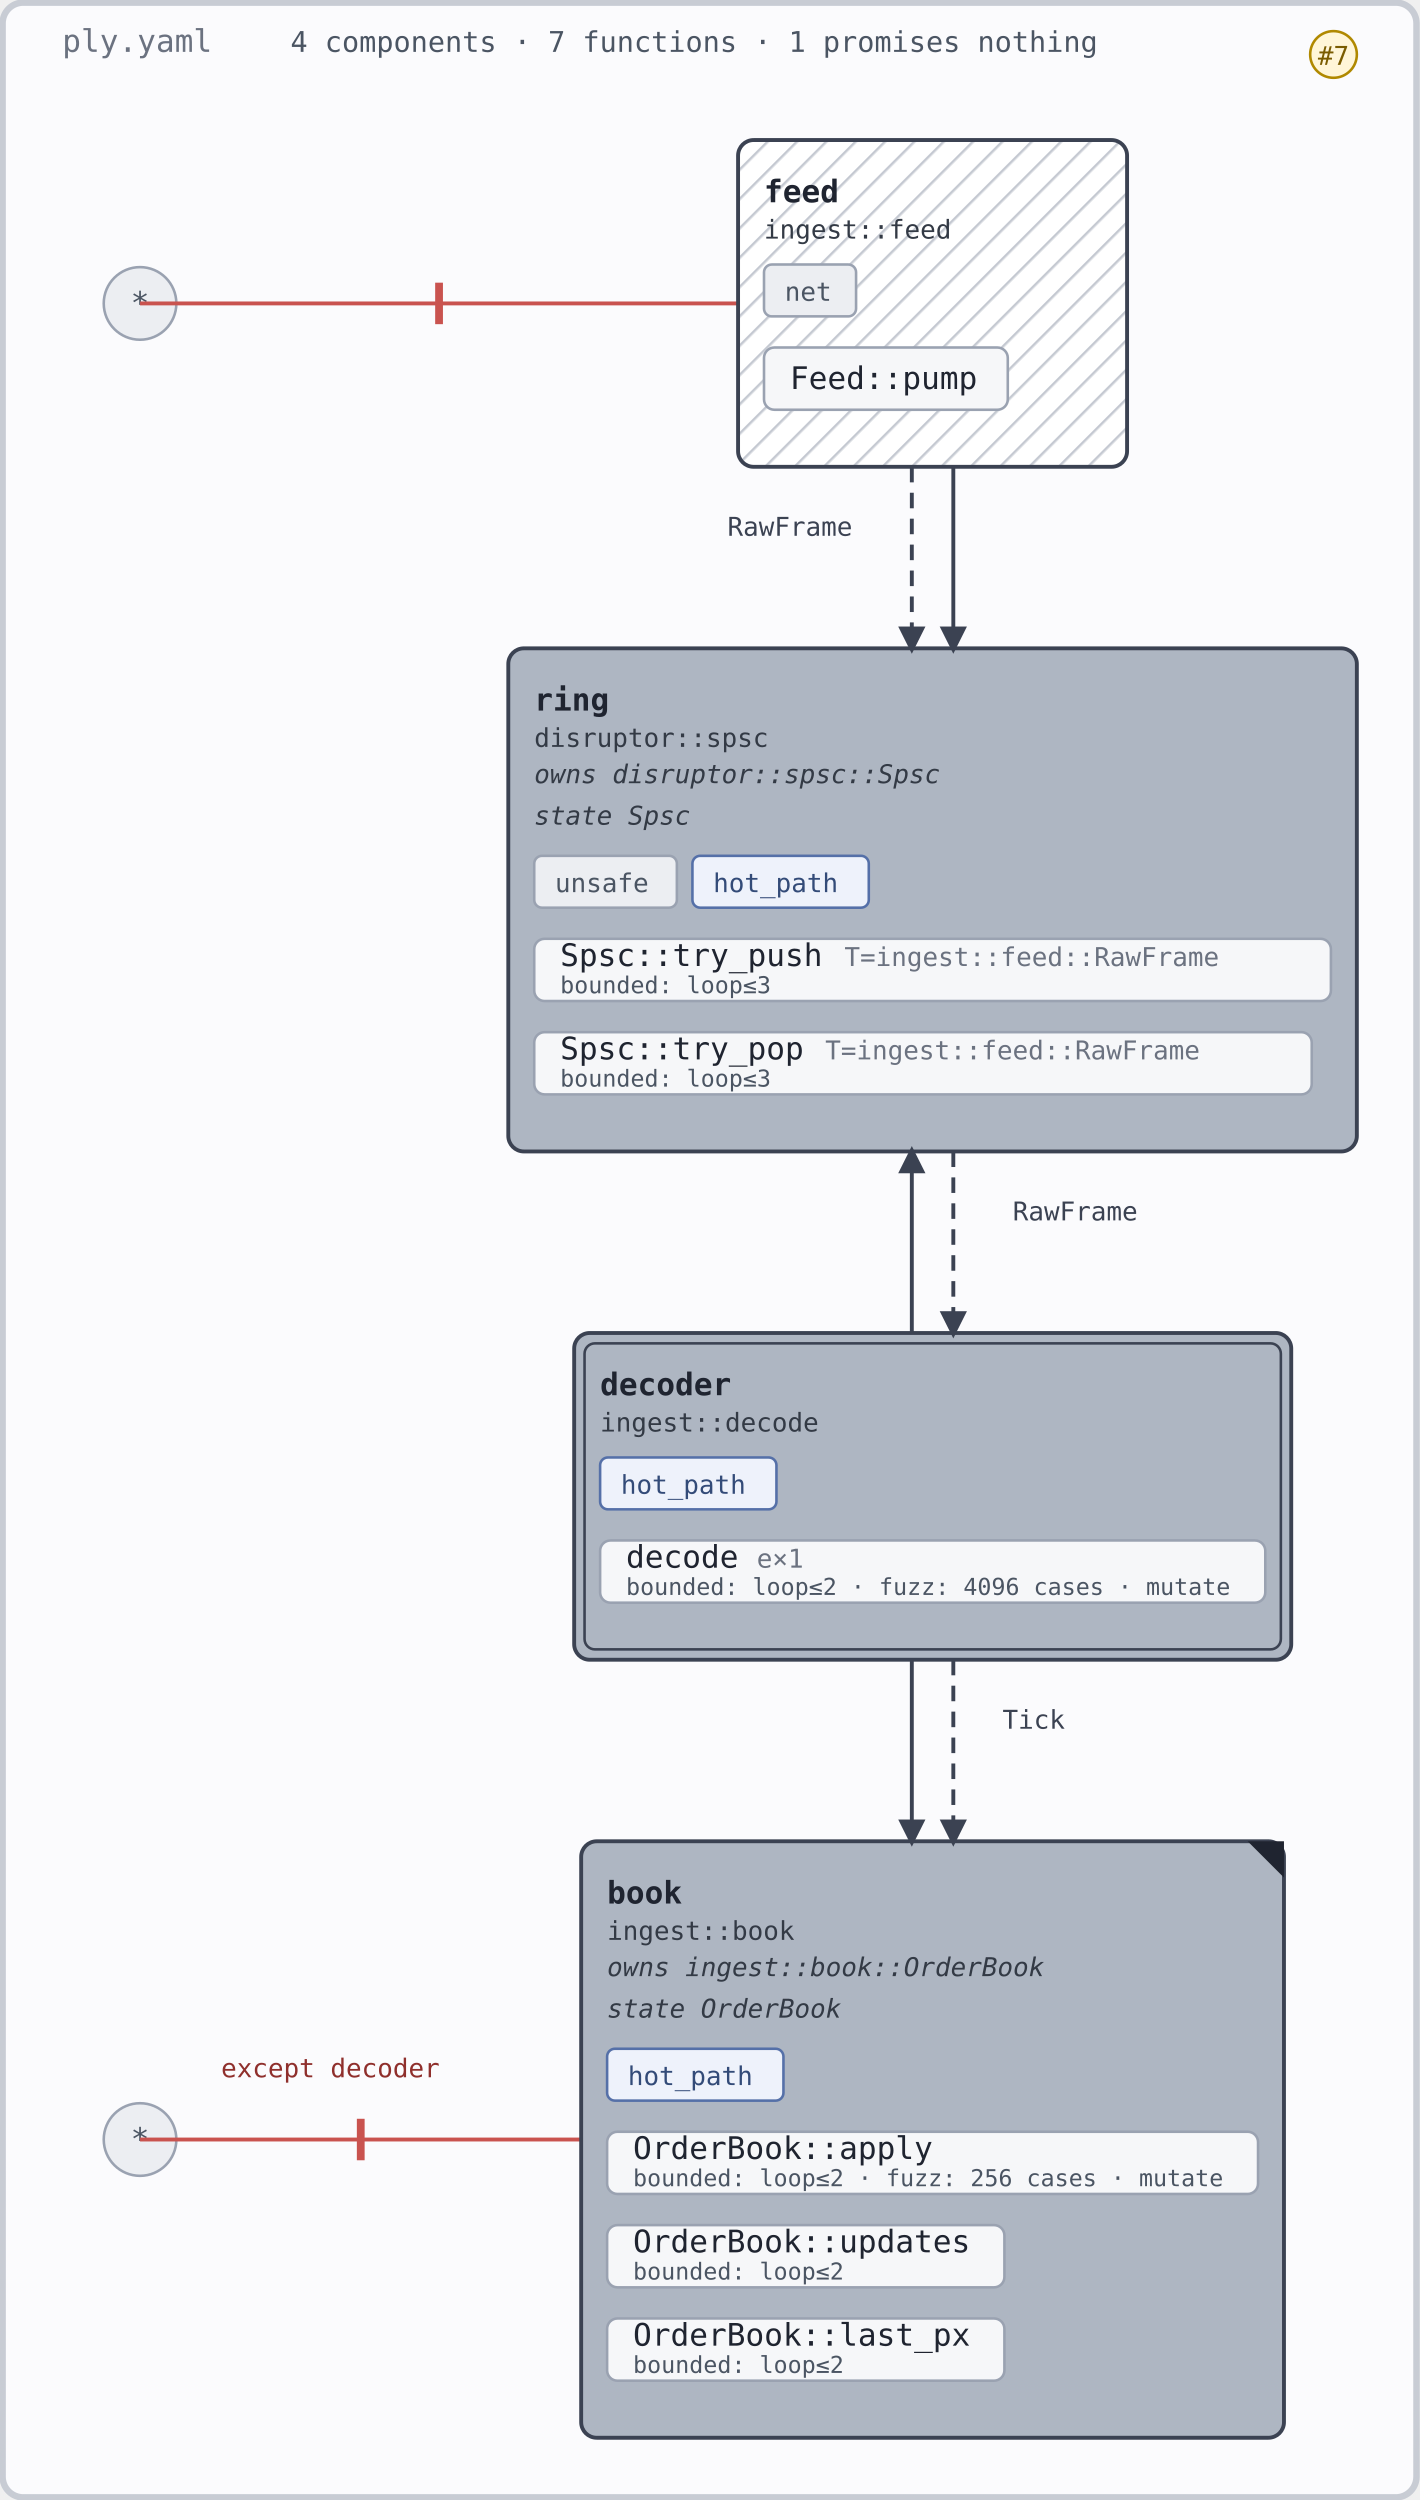
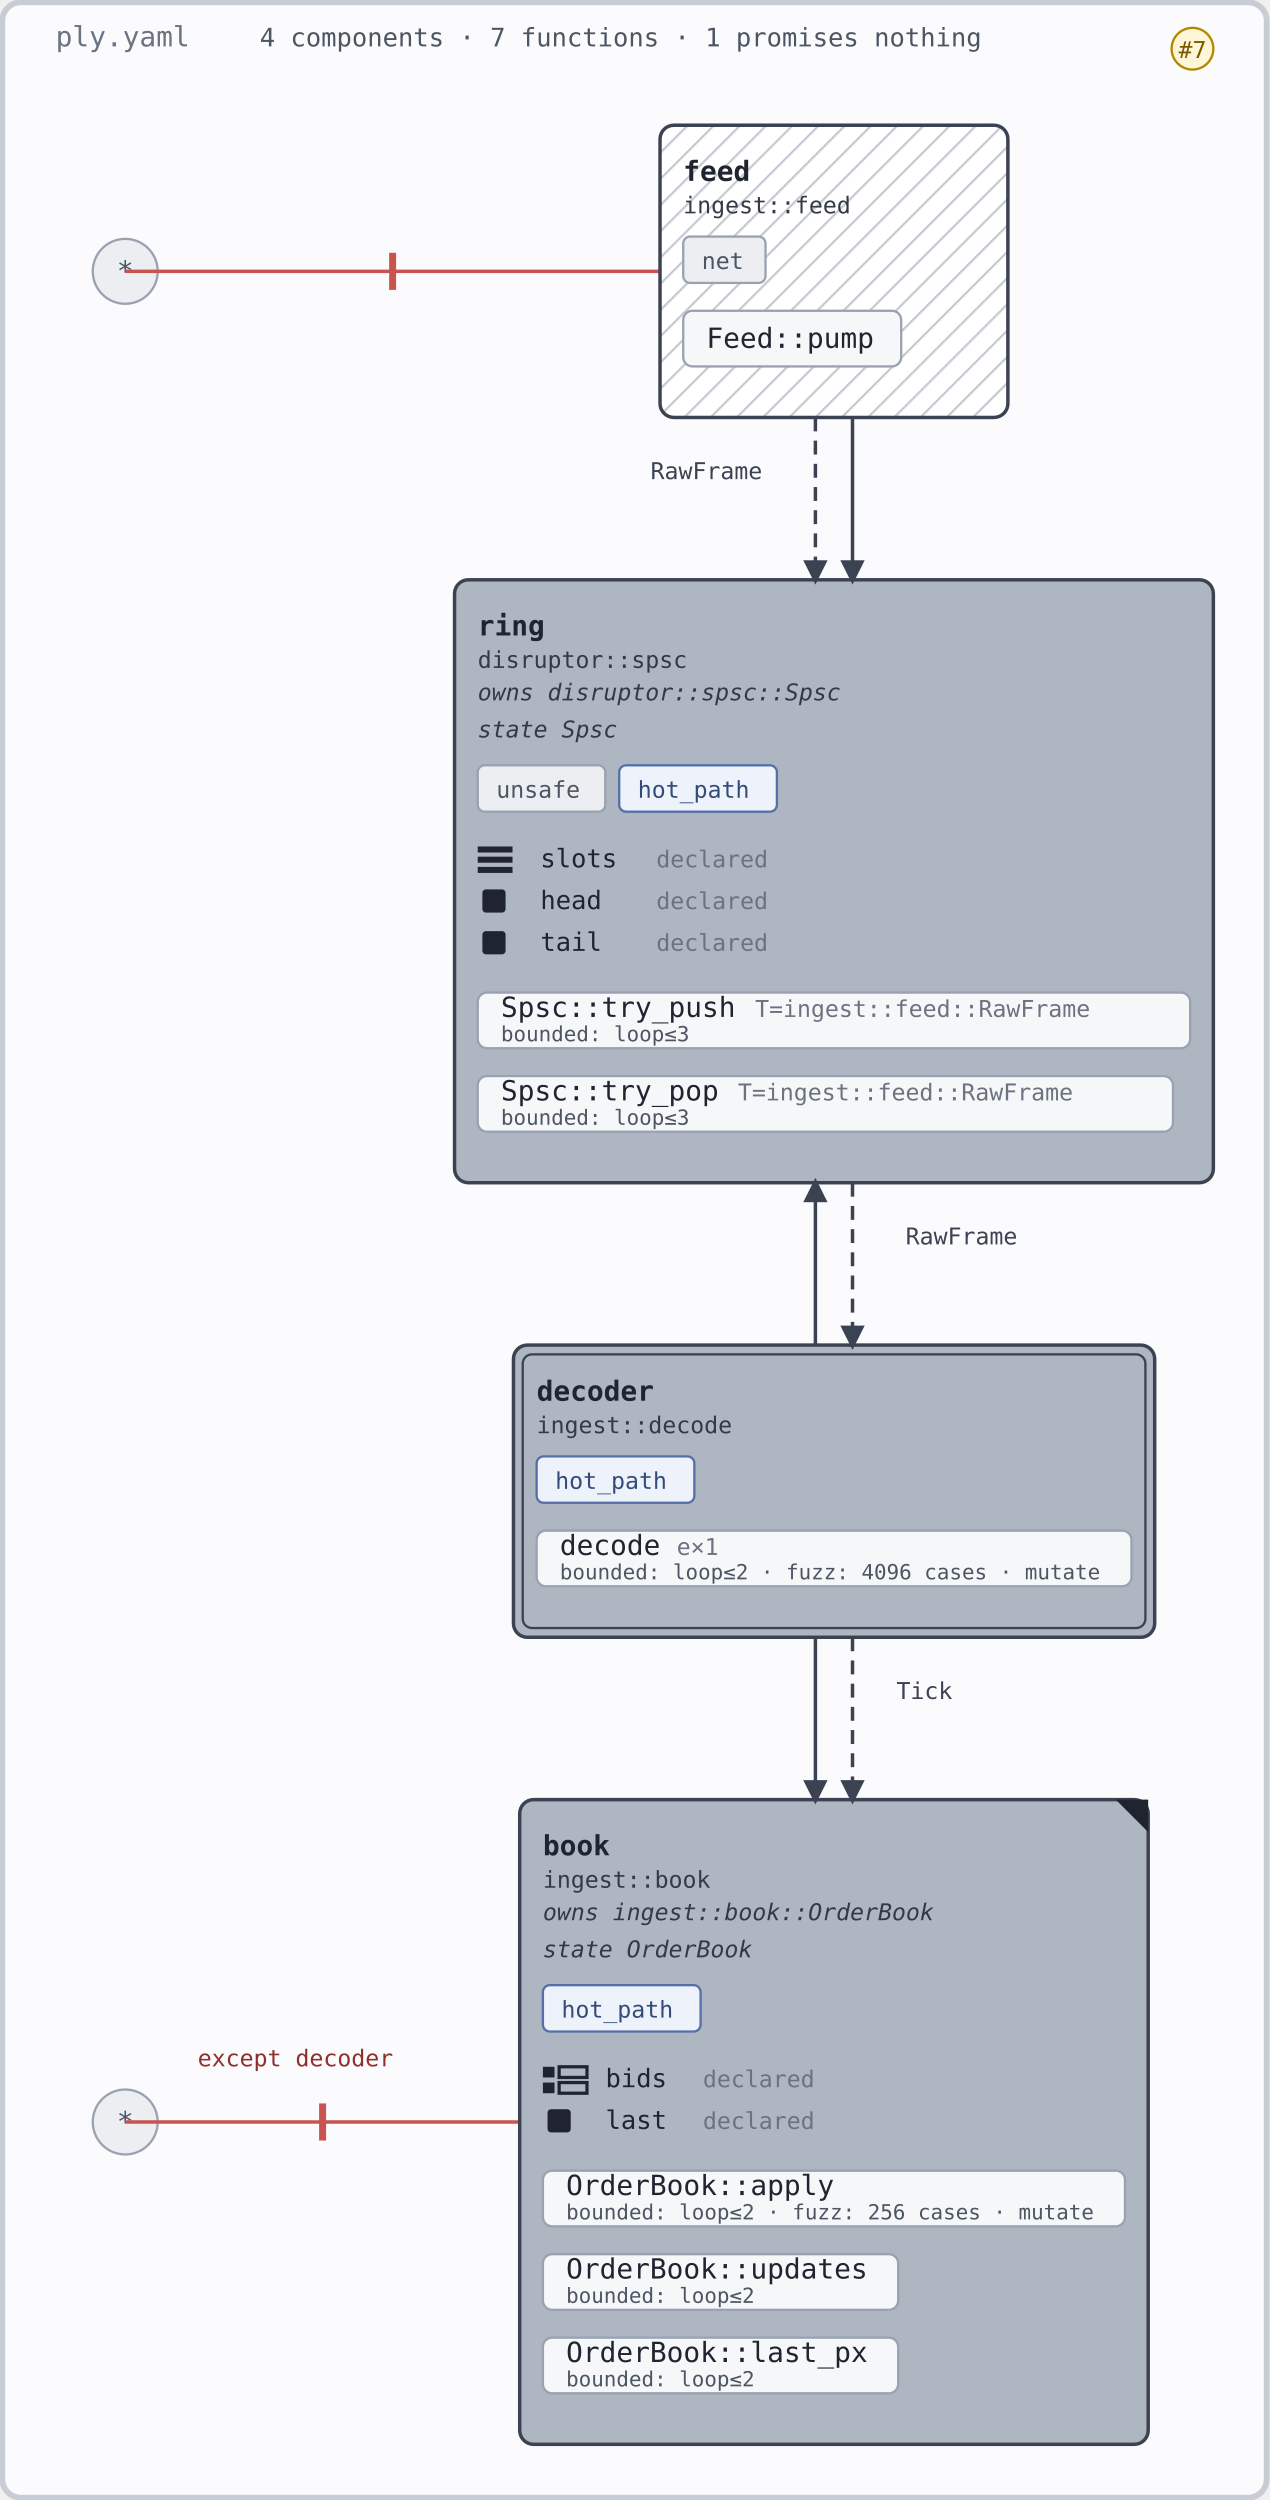
- <svg xmlns="http://www.w3.org/2000/svg" width="547.2" height="964.0" viewBox="0 0 547.2 964.0" font-family="monospace" font-size="12">
-   <style>.workspace-frame{fill:#fbfbfd;stroke:#c8ccd4;stroke-width:2.5}.workspace-title{fill:#6b7280}.verdict-strip-text{fill:#4b5563;font-size:11px}.component-box{stroke:#3b4252;stroke-width:1.5}.hollow-box{stroke-dasharray:6 4}.collapsed-stack{stroke:#3b4252;stroke-width:1.5}.pure-seal{fill:none;stroke:#3b4252}.strict-notch{fill:#1f2430}.component-name{fill:#1f2430;font-weight:bold}.component-anchor{fill:#333a45;font-size:10px}.component-owns{fill:#333a45;font-size:10px;font-style:italic}.ceiling-unclaimed{fill:url(#unclaimed-hatch)}.ceiling-tested{fill:#eef0f3}.ceiling-fuzzed{fill:#d2d7de}.ceiling-bounded{fill:#aeb6c2}.ceiling-proved{fill:#8792a3}.contract-mark{fill:#1f2430}.fn-clause{font:11px ui-monospace,SFMono-Regular,Menlo,monospace;fill:#3c4658}.cap-badge rect{fill:#eceef2;stroke:#9aa2b1}.cap-badge text{fill:#4b5563;font-size:10px}.profile-tag rect{fill:#eef2fb;stroke:#5570a8}.profile-tag text{fill:#334b78;font-size:10px}.fn-chip-box{fill:#f6f7f9;stroke:#9aa2b1}.fn-chip-box-synth{fill:#ecdff5;stroke:#9aa2b1}.fn-name{fill:#1f2430}.fn-checks{fill:#4b5563;font-size:9px}.fn-check-with{fill:#6b7280;font-size:10px}.fn-examples{fill:#6b7280;font-size:10px}.fn-shield{fill:none;stroke:#9a7a1f;font-size:13px}.unresolved-pin circle,.registry-pin circle{fill:#fff6d8;stroke:#b08900}.pin-label{fill:#7a5c00;font-size:10px;text-anchor:middle}.edge-line{fill:none;stroke:#3b4252;stroke-width:1.5}.edge-label{fill:#3b4252;font-size:10px;text-anchor:middle}.deny-line{fill:none;stroke:#c9534f;stroke-width:1.5}.deny-bar{stroke:#c9534f;stroke-width:3}.deny-except{fill:#8f2f2c;font-size:10px;text-anchor:middle}.any-node circle{fill:#eceef2;stroke:#9aa2b1}.any-label{fill:#4b5563;text-anchor:middle}.external-box{fill:none;stroke:#3b4252;stroke-width:1.5}#arrow path{fill:#3b4252}@media (prefers-color-scheme: dark){.workspace-frame{fill:#15171c;stroke:#333947}.workspace-title{fill:#8b93a1}.verdict-strip-text{fill:#a3abb9}.component-box,.collapsed-stack,.external-box{stroke:#8891a3}.component-name{fill:#e6e9ef}.component-anchor,.component-owns{fill:#98a0ae}.ceiling-unclaimed{fill:url(#unclaimed-hatch-dark)}.ceiling-tested{fill:#242832}.ceiling-fuzzed{fill:#333947}.ceiling-bounded{fill:#464e60}.ceiling-proved{fill:#5b6479}.contract-mark{fill:#c8cede}.fn-clause{fill:#aab3c4}.cap-badge rect{fill:#252a35;stroke:#6d7686}.cap-badge text{fill:#b6bdca}.profile-tag rect{fill:#1d2532;stroke:#5570a8}.profile-tag text{fill:#9fb6dd}.fn-chip-box{fill:#1c1f27;stroke:#6d7686}.fn-chip-box-synth{fill:#2a2033;stroke:#6d7686}.fn-name{fill:#e6e9ef}.fn-checks{fill:#a3abb9}.fn-check-with,.fn-examples{fill:#8b93a1}.pure-seal,.strict-notch{fill:#c8cede}.pure-seal{fill:none;stroke:#c8cede}.edge-line{stroke:#98a0ae}.edge-label{fill:#a3abb9}.deny-line,.deny-bar{stroke:#e8524b}.deny-except{fill:#e8524b}.any-node circle{fill:#252a35;stroke:#6d7686}.any-label{fill:#a3abb9}.unresolved-pin circle,.registry-pin circle{fill:#2e2814;stroke:#d4a72c}.pin-label{fill:#e3c66b}#arrow path{fill:#98a0ae}}</style>
+ <svg xmlns="http://www.w3.org/2000/svg" width="547.2" height="1078.0" viewBox="0 0 547.2 1078.0" font-family="monospace" font-size="12">
+   <style>.workspace-frame{fill:#fbfbfd;stroke:#c8ccd4;stroke-width:2.5}.workspace-title{fill:#6b7280}.verdict-strip-text{fill:#4b5563;font-size:11px}.component-box{stroke:#3b4252;stroke-width:1.5}.hollow-box{stroke-dasharray:6 4}.collapsed-stack{stroke:#3b4252;stroke-width:1.5}.pure-seal{fill:none;stroke:#3b4252}.strict-notch{fill:#1f2430}.component-name{fill:#1f2430;font-weight:bold}.component-anchor{fill:#333a45;font-size:10px}.component-owns{fill:#333a45;font-size:10px;font-style:italic}.ceiling-unclaimed{fill:url(#unclaimed-hatch)}.ceiling-tested{fill:#eef0f3}.ceiling-fuzzed{fill:#d2d7de}.ceiling-bounded{fill:#aeb6c2}.ceiling-proved{fill:#8792a3}.contract-mark{fill:#1f2430}.fn-clause{font:11px ui-monospace,SFMono-Regular,Menlo,monospace;fill:#3c4658}.cap-badge rect{fill:#eceef2;stroke:#9aa2b1}.cap-badge text{fill:#4b5563;font-size:10px}.profile-tag rect{fill:#eef2fb;stroke:#5570a8}.profile-tag text{fill:#334b78;font-size:10px}.fn-chip-box{fill:#f6f7f9;stroke:#9aa2b1}.fn-chip-box-synth{fill:#ecdff5;stroke:#9aa2b1}.fn-name{fill:#1f2430}.fn-checks{fill:#4b5563;font-size:9px}.fn-check-with{fill:#6b7280;font-size:10px}.fn-examples{fill:#6b7280;font-size:10px}.fn-shield{fill:none;stroke:#9a7a1f;font-size:13px}.unresolved-pin circle,.registry-pin circle{fill:#fff6d8;stroke:#b08900}.pin-label{fill:#7a5c00;font-size:10px;text-anchor:middle}.edge-line{fill:none;stroke:#3b4252;stroke-width:1.5}.edge-label{fill:#3b4252;font-size:10px;text-anchor:middle}.deny-line{fill:none;stroke:#c9534f;stroke-width:1.5}.deny-bar{stroke:#c9534f;stroke-width:3}.deny-except{fill:#8f2f2c;font-size:10px;text-anchor:middle}.any-node circle{fill:#eceef2;stroke:#9aa2b1}.any-label{fill:#4b5563;text-anchor:middle}.external-box{fill:none;stroke:#3b4252;stroke-width:1.5}#arrow path{fill:#3b4252}@media (prefers-color-scheme: dark){.workspace-frame{fill:#15171c;stroke:#333947}.workspace-title{fill:#8b93a1}.verdict-strip-text{fill:#a3abb9}.component-box,.collapsed-stack,.external-box{stroke:#8891a3}.component-name{fill:#e6e9ef}.component-anchor,.component-owns{fill:#98a0ae}.ceiling-unclaimed{fill:url(#unclaimed-hatch-dark)}.ceiling-tested{fill:#242832}.ceiling-fuzzed{fill:#333947}.ceiling-bounded{fill:#464e60}.ceiling-proved{fill:#5b6479}.contract-mark{fill:#c8cede}.fn-clause{fill:#aab3c4}.cap-badge rect{fill:#252a35;stroke:#6d7686}.cap-badge text{fill:#b6bdca}.profile-tag rect{fill:#1d2532;stroke:#5570a8}.profile-tag text{fill:#9fb6dd}.fn-chip-box{fill:#1c1f27;stroke:#6d7686}.fn-chip-box-synth{fill:#2a2033;stroke:#6d7686}.fn-name{fill:#e6e9ef}.fn-checks{fill:#a3abb9}.fn-check-with,.fn-examples{fill:#8b93a1}.pure-seal,.strict-notch{fill:#c8cede}.pure-seal{fill:none;stroke:#c8cede}.edge-line{stroke:#98a0ae}.edge-label{fill:#a3abb9}.deny-line,.deny-bar{stroke:#e8524b}.deny-except{fill:#e8524b}.any-node circle{fill:#252a35;stroke:#6d7686}.any-label{fill:#a3abb9}.unresolved-pin circle,.registry-pin circle{fill:#2e2814;stroke:#d4a72c}.pin-label{fill:#e3c66b}#arrow path{fill:#98a0ae}}.state-glyph-ink{fill:#1f2430}.state-glyph-out{fill:none;stroke:#1f2430;stroke-width:1.4}.state-glyph-front{fill:#fbfbfd}.state-glyph-dashed{stroke-dasharray:3 2.4}.state-glyph-hatched{fill:url(#state-hatch);stroke:#1f2430;stroke-width:1}.state-field-name{fill:#1f2430;font-size:11px}.state-field-type{fill:#6b7280;font-size:10px}@media (prefers-color-scheme: dark){.state-glyph-ink{fill:#c8cede}.state-glyph-out{fill:none;stroke:#c8cede}.state-glyph-front{fill:#15171c}.state-glyph-hatched{fill:url(#state-hatch-dark);stroke:#c8cede;stroke-width:1}.state-field-name{fill:#e6e9ef}.state-field-type{fill:#8b93a1}}</style>
  <defs>
    <marker id="arrow" viewBox="0 0 10 10" refX="8" refY="5" markerWidth="7" markerHeight="7" orient="auto-start-reverse">
      <path d="M 0 0 L 10 5 L 0 10 z" />
    </marker>
    <pattern id="unclaimed-hatch" patternUnits="userSpaceOnUse" width="8" height="8" patternTransform="rotate(45)">
      <rect width="8" height="8" fill="#fff" />
      <line x1="0" y1="0" x2="0" y2="8" stroke="#c8ccd4" stroke-width="2" />
    </pattern>
    <pattern id="unclaimed-hatch-dark" patternUnits="userSpaceOnUse" width="8" height="8" patternTransform="rotate(45)">
      <rect width="8" height="8" fill="#15171c" />
      <line x1="0" y1="0" x2="0" y2="8" stroke="#4a5262" stroke-width="2" />
    </pattern>
+     <pattern id="state-hatch" patternUnits="userSpaceOnUse" width="4" height="4" patternTransform="rotate(-45)">
+       <rect width="4" height="4" fill="#fff" />
+       <rect width="1.4" height="4" fill="#c8ccd4" />
+     </pattern>
+     <pattern id="state-hatch-dark" patternUnits="userSpaceOnUse" width="4" height="4" patternTransform="rotate(-45)">
+       <rect width="4" height="4" fill="#15171c" />
+       <rect width="1.4" height="4" fill="#4a5262" />
+     </pattern>
  </defs>
-   <rect class="workspace-frame" x="1" y="1" width="545.2" height="962.0" rx="8" />
+   <rect class="workspace-frame" x="1" y="1" width="545.2" height="1076.0" rx="8" />
  <g>
    <text class="workspace-title" x="24.0" y="20">ply.yaml</text>
  </g>
  <g class="verdict-strip">
    <text class="verdict-strip-text" x="112.0" y="20">4 components · 7 functions · 1 promises nothing</text>
  </g>
  <g class="any-node">
    <circle cx="54.0" cy="117.0" r="14.0" />
    <text class="any-label" x="54.0" y="121.0">*</text>
  </g>
  <g class="deny-rule">
    <path class="deny-line" d="M 54.0 117.0 L 284.6 117.0" />
    <line class="deny-bar" x1="169.3" y1="109.0" x2="169.3" y2="125.0" />
  </g>
  <g class="any-node">
-     <circle cx="54.0" cy="825.0" r="14.0" />
-     <text class="any-label" x="54.0" y="829.0">*</text>
+     <circle cx="54.0" cy="915.0" r="14.0" />
+     <text class="any-label" x="54.0" y="919.0">*</text>
  </g>
  <g class="deny-rule">
-     <path class="deny-line" d="M 54.0 825.0 L 224.1 825.0" />
-     <line class="deny-bar" x1="139.1" y1="817.0" x2="139.1" y2="833.0" />
-     <text class="deny-except" x="127.4" y="801.0">except decoder</text>
+     <path class="deny-line" d="M 54.0 915.0 L 224.1 915.0" />
+     <line class="deny-bar" x1="139.1" y1="907.0" x2="139.1" y2="923.0" />
+     <text class="deny-except" x="127.4" y="891.0">except decoder</text>
  </g>
  <g class="registry-pin">
    <circle cx="514.2" cy="21.0" r="9.0" />
    <text class="pin-label" x="514.2" y="25.0">#7</text>
  </g>
  <g transform="translate(284.6,54.0)">
    <g class="component" data-name="feed">
      <rect class="component-box ceiling-unclaimed" x="0" y="0" width="150.0" height="126.0" rx="6" />
      <text class="component-name" x="10.0" y="24.0">feed</text>
      <text class="component-anchor" x="10.0" y="38.0">ingest::feed</text>
      <g class="cap-badge">
        <rect x="10.0" y="48.0" width="35.5" height="20.0" rx="3" />
        <text x="18.0" y="62.0">net</text>
      </g>
      <g transform="translate(10.0,80.0)">
        <g class="fn-chip" data-fn="Feed::pump">
          <rect class="fn-chip-box" x="0" y="0" width="94.0" height="24.0" rx="4" />
          <text class="fn-name" x="10.0" y="16.0">Feed::pump</text>
        </g>
      </g>
    </g>
  </g>
  <g transform="translate(196.0,250.0)">
    <g class="component" data-name="ring">
-       <rect class="component-box ceiling-bounded" x="0" y="0" width="327.2" height="194.0" rx="6" />
+       <rect class="component-box ceiling-bounded" x="0" y="0" width="327.2" height="260.0" rx="6" />
      <text class="component-name" x="10.0" y="24.0">ring</text>
      <text class="component-anchor" x="10.0" y="38.0">disruptor::spsc</text>
      <text class="component-owns" x="10.0" y="52.0">owns disruptor::spsc::Spsc</text>
      <text class="component-owns" x="10.0" y="68.0">state Spsc</text>
      <g class="cap-badge">
        <rect x="10.0" y="80.0" width="55.0" height="20.0" rx="3" />
        <text x="18.0" y="94.0">unsafe</text>
      </g>
      <g class="profile-tag">
        <rect x="71.0" y="80.0" width="68.0" height="20.0" rx="3" />
        <text x="79.0" y="94.0">hot_path</text>
      </g>
-       <g transform="translate(10.0,112.0)">
+       <g class="state-field" data-field="slots">
+         <rect class="state-glyph-ink" x="10.0" y="115.0" width="15" height="2.6" />
+         <rect class="state-glyph-ink" x="10.0" y="119.4" width="15" height="2.6" />
+         <rect class="state-glyph-ink" x="10.0" y="123.8" width="15" height="2.6" />
+         <text class="state-field-name" x="37.0" y="124.0">slots</text>
+         <text class="state-field-type" x="87.0" y="124.0">declared</text>
+       </g>
+       <g class="state-field" data-field="head">
+         <rect class="state-glyph-ink" x="12.0" y="133.5" width="10" height="10" rx="1.5" />
+         <text class="state-field-name" x="37.0" y="142.0">head</text>
+         <text class="state-field-type" x="87.0" y="142.0">declared</text>
+       </g>
+       <g class="state-field" data-field="tail">
+         <rect class="state-glyph-ink" x="12.0" y="151.5" width="10" height="10" rx="1.5" />
+         <text class="state-field-name" x="37.0" y="160.0">tail</text>
+         <text class="state-field-type" x="87.0" y="160.0">declared</text>
+       </g>
+       <g transform="translate(10.0,178.0)">
        <g class="fn-chip" data-fn="Spsc::try_push">
          <rect class="fn-chip-box" x="0" y="0" width="307.2" height="24.0" rx="4" />
          <text class="fn-name" x="10.0" y="10.5">Spsc::try_push</text>
          <text class="fn-check-with" x="119.6" y="10.5">T=ingest::feed::RawFrame</text>
          <text class="fn-checks" x="10.0" y="21.0">bounded: loop≤3</text>
        </g>
      </g>
-       <g transform="translate(10.0,148.0)">
+       <g transform="translate(10.0,214.0)">
        <g class="fn-chip" data-fn="Spsc::try_pop">
          <rect class="fn-chip-box" x="0" y="0" width="299.8" height="24.0" rx="4" />
          <text class="fn-name" x="10.0" y="10.5">Spsc::try_pop</text>
          <text class="fn-check-with" x="112.2" y="10.5">T=ingest::feed::RawFrame</text>
          <text class="fn-checks" x="10.0" y="21.0">bounded: loop≤3</text>
        </g>
      </g>
    </g>
  </g>
-   <g transform="translate(221.4,514.0)">
+   <g transform="translate(221.4,580.0)">
    <g class="component" data-name="decoder">
      <rect class="component-box ceiling-bounded" x="0" y="0" width="276.5" height="126.0" rx="6" />
      <rect class="pure-seal" x="4" y="4" width="268.5" height="118.0" rx="4" />
      <text class="component-name" x="10.0" y="24.0">decoder</text>
      <text class="component-anchor" x="10.0" y="38.0">ingest::decode</text>
      <g class="profile-tag">
        <rect x="10.0" y="48.0" width="68.0" height="20.0" rx="3" />
        <text x="18.0" y="62.0">hot_path</text>
      </g>
      <g transform="translate(10.0,80.0)">
        <g class="fn-chip" data-fn="decode">
          <rect class="fn-chip-box" x="0" y="0" width="256.5" height="24.0" rx="4" />
          <text class="fn-name" x="10.0" y="10.5">decode</text>
          <text class="fn-examples" x="60.4" y="10.5">e×1</text>
          <text class="fn-checks" x="10.0" y="21.0">bounded: loop≤2 · fuzz: 4096 cases · mutate</text>
        </g>
      </g>
    </g>
  </g>
-   <g transform="translate(224.1,710.0)">
+   <g transform="translate(224.1,776.0)">
    <g class="component" data-name="book">
-       <rect class="component-box ceiling-bounded" x="0" y="0" width="271.0" height="230.0" rx="6" />
+       <rect class="component-box ceiling-bounded" x="0" y="0" width="271.0" height="278.0" rx="6" />
      <path class="strict-notch" d="M 257.0 0 L 271.0 0 L 271.0 14.0 Z" />
      <text class="component-name" x="10.0" y="24.0">book</text>
      <text class="component-anchor" x="10.0" y="38.0">ingest::book</text>
      <text class="component-owns" x="10.0" y="52.0">owns ingest::book::OrderBook</text>
      <text class="component-owns" x="10.0" y="68.0">state OrderBook</text>
      <g class="profile-tag">
        <rect x="10.0" y="80.0" width="68.0" height="20.0" rx="3" />
        <text x="18.0" y="94.0">hot_path</text>
      </g>
-       <g transform="translate(10.0,112.0)">
+       <g class="state-field" data-field="bids">
+         <rect class="state-glyph-ink" x="10.0" y="115.2" width="5" height="4.6" />
+         <rect class="state-glyph-out" x="17.0" y="115.2" width="12" height="4.6" />
+         <rect class="state-glyph-ink" x="10.0" y="122.0" width="5" height="4.6" />
+         <rect class="state-glyph-out" x="17.0" y="122.0" width="12" height="4.6" />
+         <text class="state-field-name" x="37.0" y="124.0">bids</text>
+         <text class="state-field-type" x="79.0" y="124.0">declared</text>
+       </g>
+       <g class="state-field" data-field="last">
+         <rect class="state-glyph-ink" x="12.0" y="133.5" width="10" height="10" rx="1.5" />
+         <text class="state-field-name" x="37.0" y="142.0">last</text>
+         <text class="state-field-type" x="79.0" y="142.0">declared</text>
+       </g>
+       <g transform="translate(10.0,160.0)">
        <g class="fn-chip" data-fn="OrderBook::apply">
          <rect class="fn-chip-box" x="0" y="0" width="251.0" height="24.0" rx="4" />
          <text class="fn-name" x="10.0" y="10.5">OrderBook::apply</text>
          <text class="fn-checks" x="10.0" y="21.0">bounded: loop≤2 · fuzz: 256 cases · mutate</text>
        </g>
      </g>
-       <g transform="translate(10.0,148.0)">
+       <g transform="translate(10.0,196.0)">
        <g class="fn-chip" data-fn="OrderBook::updates">
          <rect class="fn-chip-box" x="0" y="0" width="153.2" height="24.0" rx="4" />
          <text class="fn-name" x="10.0" y="10.5">OrderBook::updates</text>
          <text class="fn-checks" x="10.0" y="21.0">bounded: loop≤2</text>
        </g>
      </g>
-       <g transform="translate(10.0,184.0)">
+       <g transform="translate(10.0,232.0)">
        <g class="fn-chip" data-fn="OrderBook::last_px">
          <rect class="fn-chip-box" x="0" y="0" width="153.2" height="24.0" rx="4" />
          <text class="fn-name" x="10.0" y="10.5">OrderBook::last_px</text>
          <text class="fn-checks" x="10.0" y="21.0">bounded: loop≤2</text>
        </g>
      </g>
    </g>
  </g>
  <g class="edge-call">
    <path class="edge-line" d="M 367.6 180.0 L 367.6 250.0" marker-end="url(#arrow)" />
  </g>
  <g class="edge-call">
-     <path class="edge-line" d="M 351.6 514.0 L 351.6 444.0" marker-end="url(#arrow)" />
+     <path class="edge-line" d="M 351.6 580.0 L 351.6 510.0" marker-end="url(#arrow)" />
  </g>
  <g class="edge-call">
-     <path class="edge-line" d="M 351.6 640.0 L 351.6 710.0" marker-end="url(#arrow)" />
+     <path class="edge-line" d="M 351.6 706.0 L 351.6 776.0" marker-end="url(#arrow)" />
  </g>
  <g class="edge-flow">
    <path class="edge-line" stroke-dasharray="6 4" d="M 351.6 180.0 L 351.6 250.0" marker-end="url(#arrow)" />
    <text class="edge-label" x="304.6" y="206.6">RawFrame</text>
  </g>
  <g class="edge-flow">
-     <path class="edge-line" stroke-dasharray="6 4" d="M 367.6 444.0 L 367.6 514.0" marker-end="url(#arrow)" />
-     <text class="edge-label" x="414.6" y="470.6">RawFrame</text>
+     <path class="edge-line" stroke-dasharray="6 4" d="M 367.6 510.0 L 367.6 580.0" marker-end="url(#arrow)" />
+     <text class="edge-label" x="414.6" y="536.6">RawFrame</text>
  </g>
  <g class="edge-flow">
-     <path class="edge-line" stroke-dasharray="6 4" d="M 367.6 640.0 L 367.6 710.0" marker-end="url(#arrow)" />
-     <text class="edge-label" x="398.6" y="666.6">Tick</text>
+     <path class="edge-line" stroke-dasharray="6 4" d="M 367.6 706.0 L 367.6 776.0" marker-end="url(#arrow)" />
+     <text class="edge-label" x="398.6" y="732.6">Tick</text>
  </g>
</svg>
